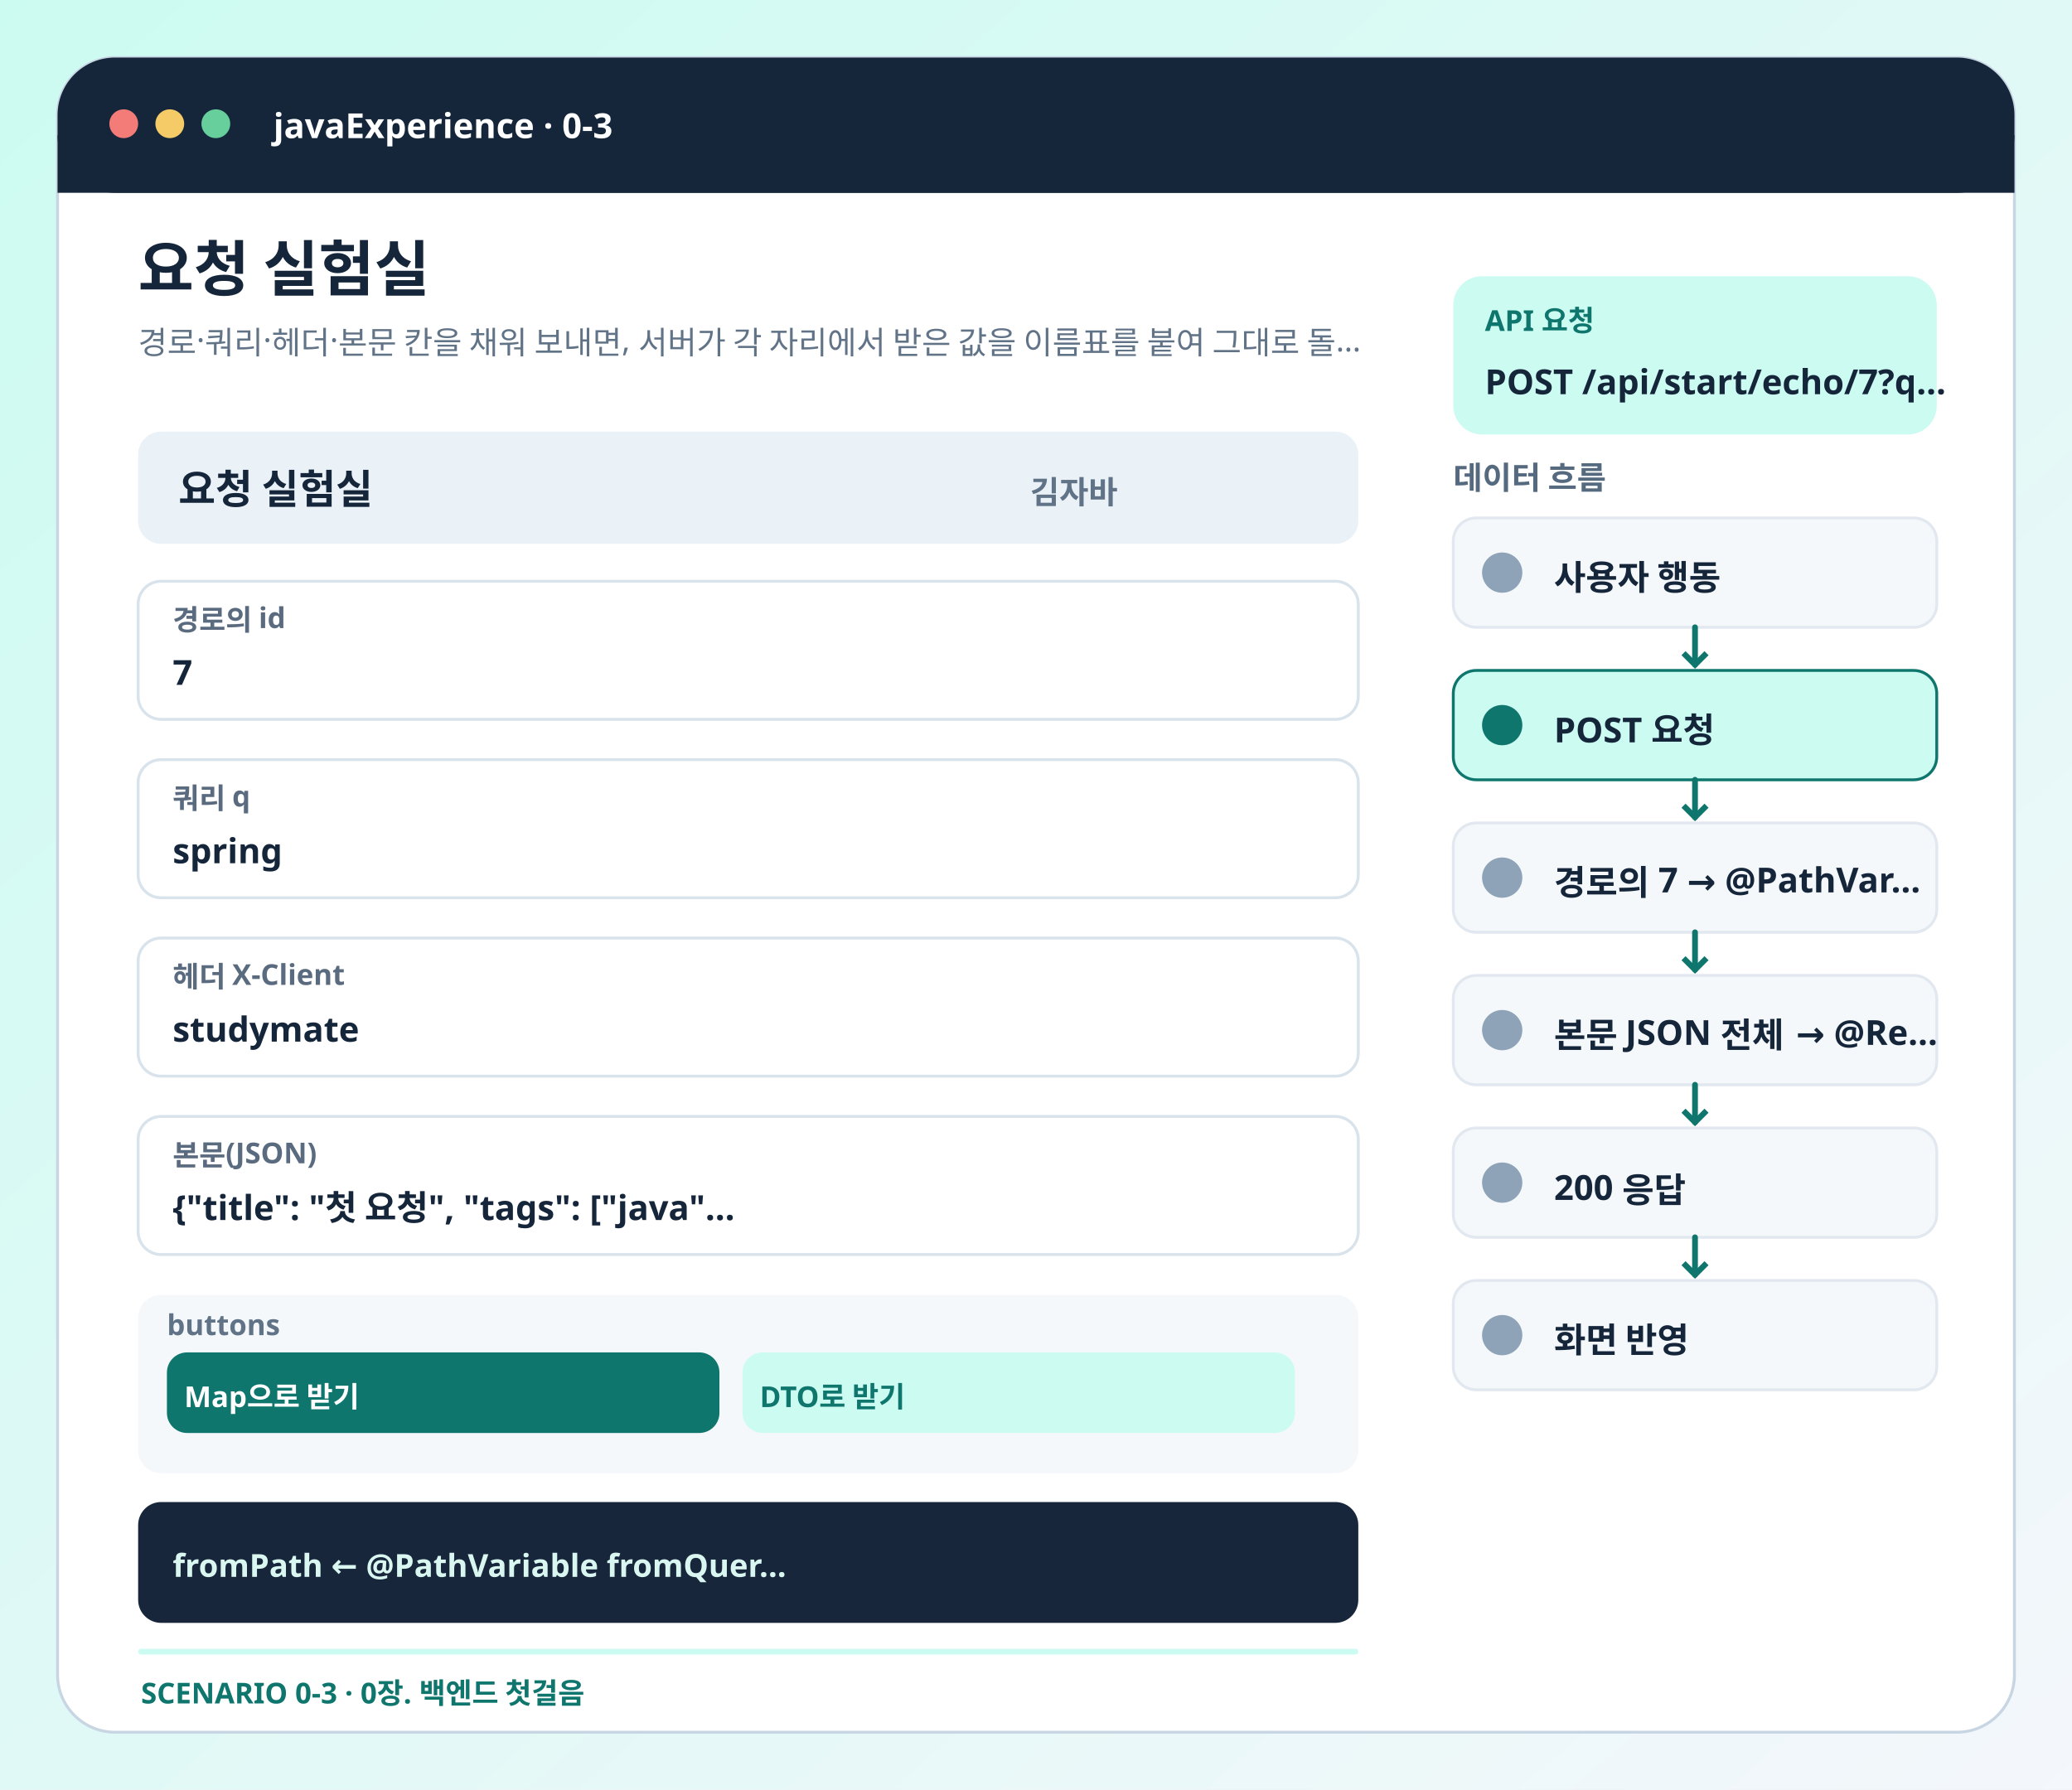
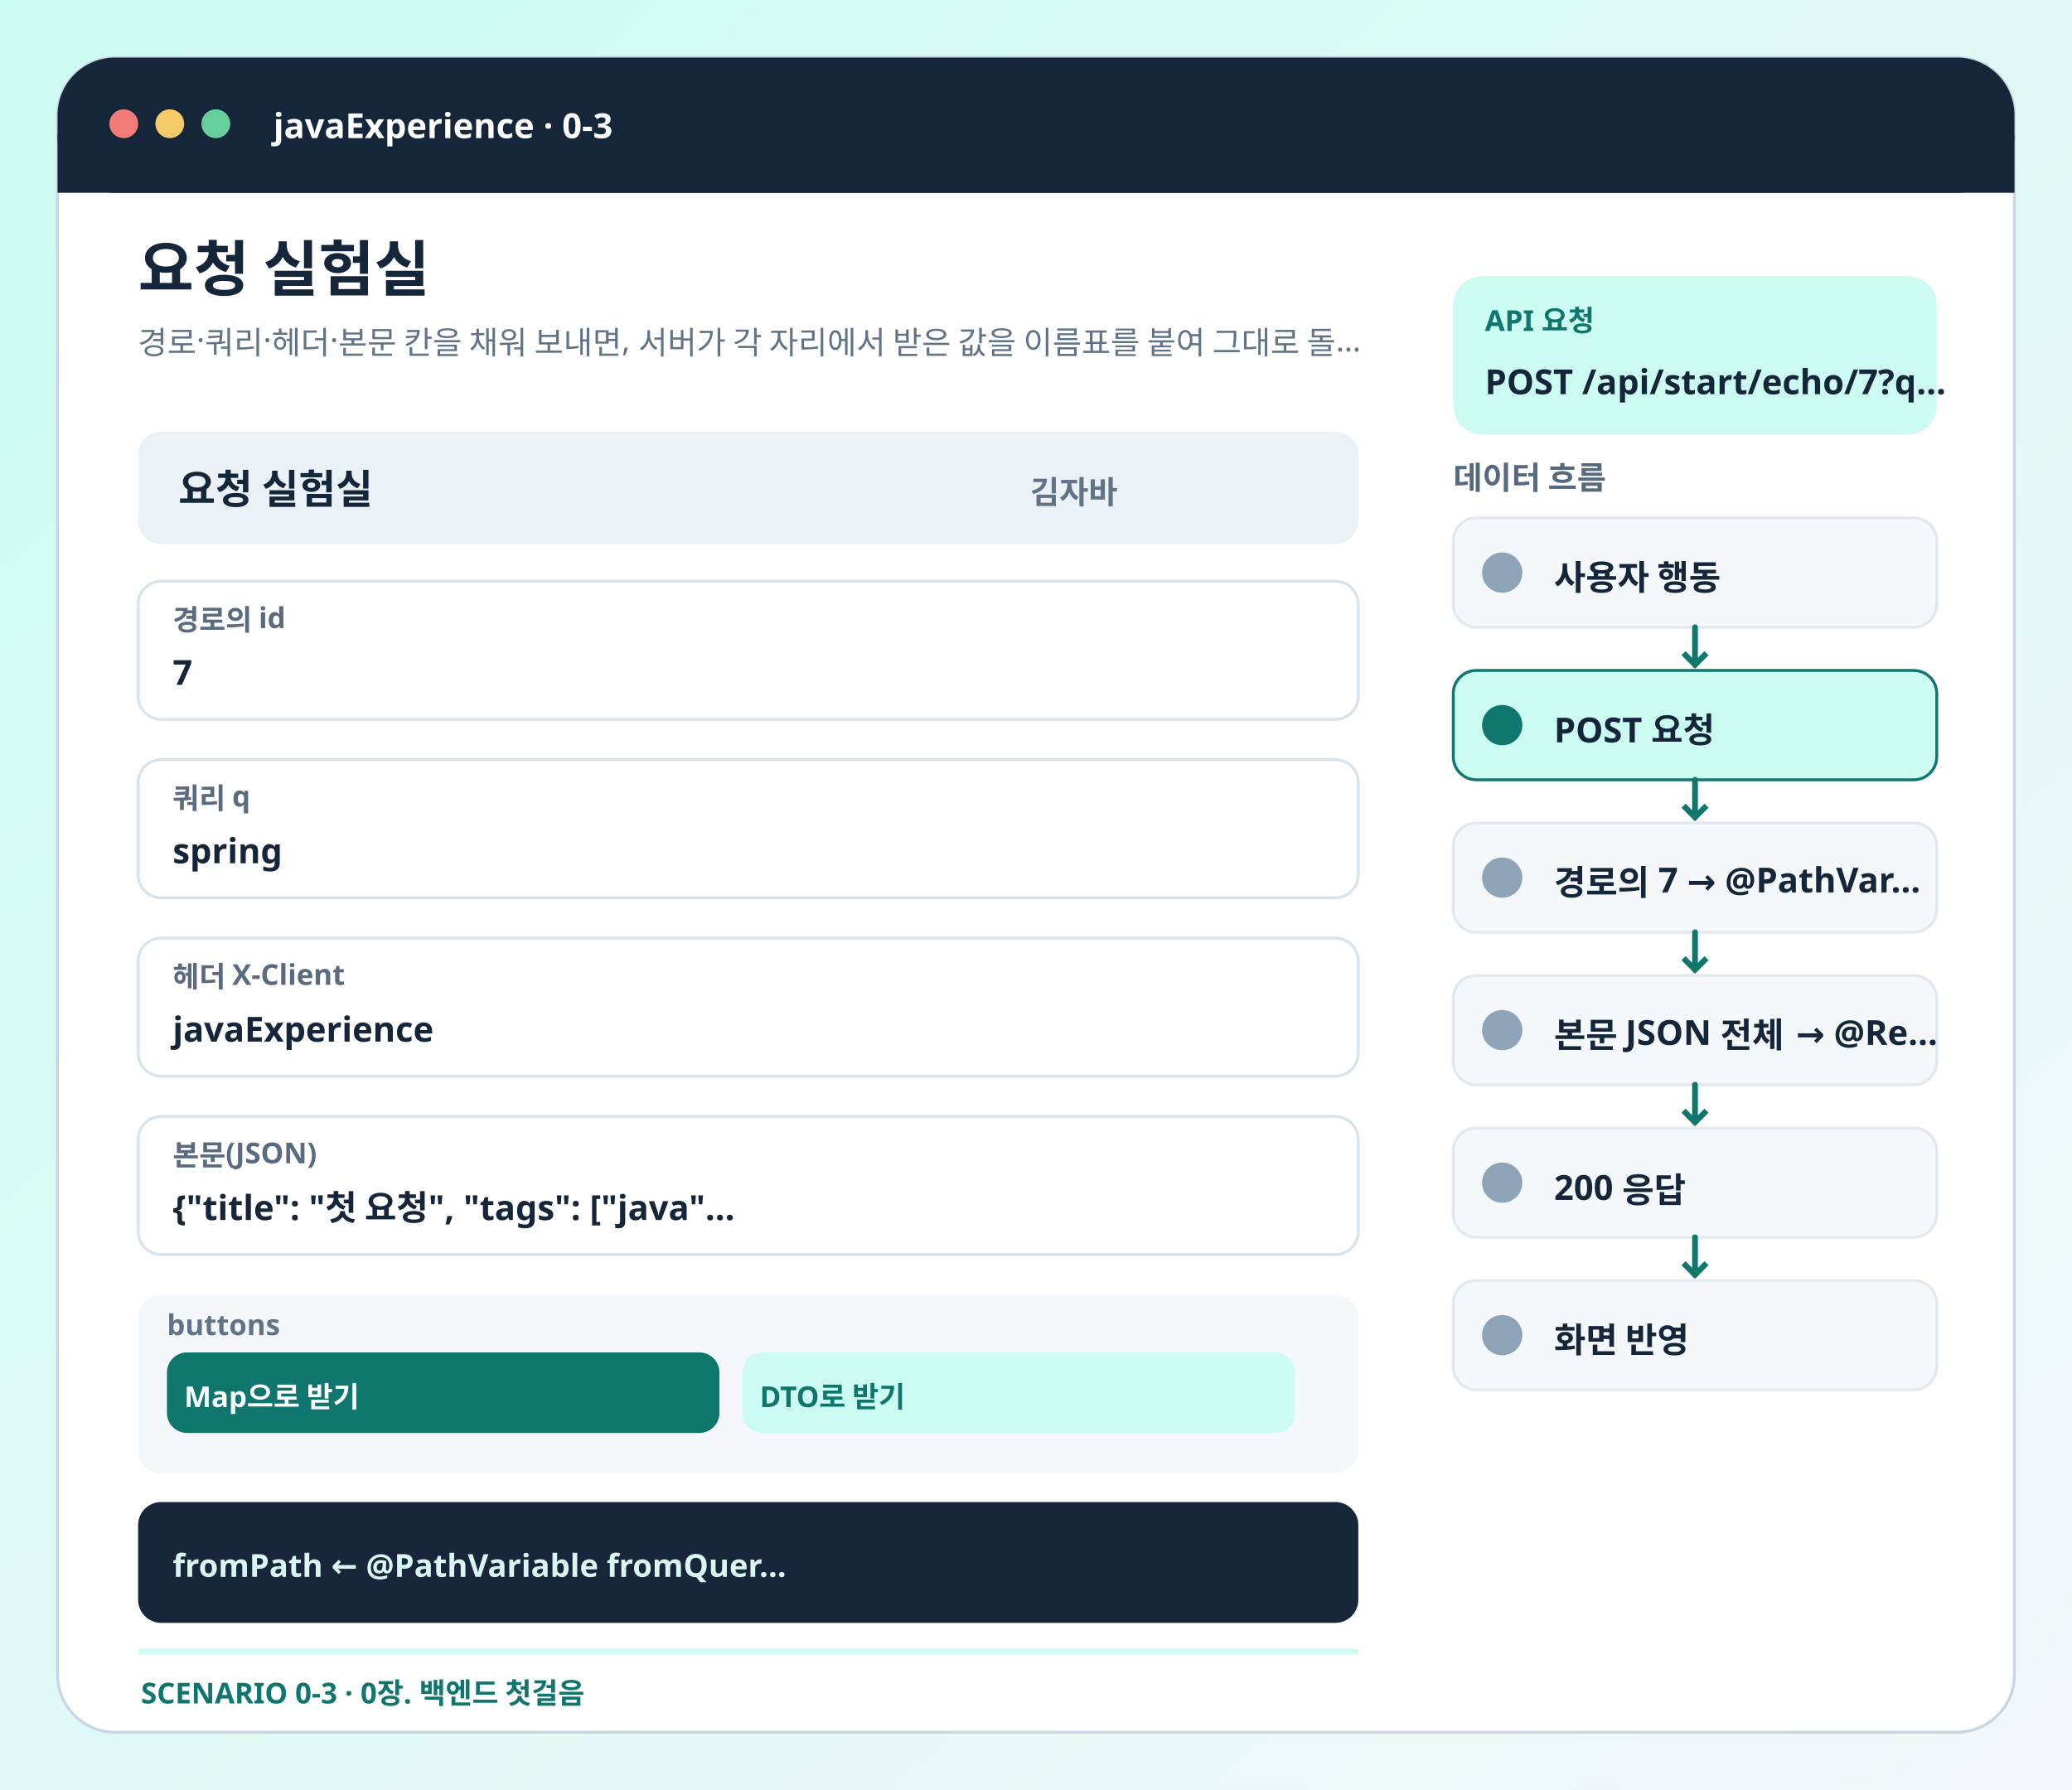
<svg xmlns="http://www.w3.org/2000/svg" viewBox="0 0 720 622" role="img" aria-labelledby="title desc">
  <defs>
    <linearGradient id="bg" x2="1" y2="1">
      <stop stop-color="#ccfbf1" />
      <stop offset="1" stop-color="#f4f7fb" />
    </linearGradient>
  </defs>
  <rect x="0" y="0" width="720" height="622" rx="0" fill="url(#bg)" stroke="none" />
  <rect x="20" y="20" width="680" height="582" rx="20" fill="#fff" stroke="#c8d5e3" />
  <rect x="20" y="20" width="680" height="47" rx="20" fill="#15263b" stroke="none" />
  <rect x="20" y="47" width="680" height="20" rx="0" fill="#15263b" stroke="none" />
  <circle cx="43" cy="43" r="5" fill="#f47c78" />
  <circle cx="59" cy="43" r="5" fill="#f5cb68" />
  <circle cx="75" cy="43" r="5" fill="#66cf9c" />
  <text x="95" y="48" fill="#fff" font-size="12" font-weight="750" font-family="Pretendard,Apple SD Gothic Neo,Noto Sans KR,sans-serif">javaExperience · 0-3</text>
  <text x="48" y="101" fill="#15263b" font-size="21" font-weight="800" font-family="Pretendard,Apple SD Gothic Neo,Noto Sans KR,sans-serif">요청 실험실</text>
  <text x="48" y="123" fill="#617387" font-size="11" font-weight="500" font-family="Pretendard,Apple SD Gothic Neo,Noto Sans KR,sans-serif">경로·쿼리·헤더·본문 칸을 채워 보내면, 서버가 각 자리에서 받은 값을 이름표를 붙여 그대로 돌…</text>
  <rect x="505" y="96" width="168" height="55" rx="10" fill="#ccfbf1" stroke="none" />
  <text x="516" y="115" fill="#0f766e" font-size="10" font-weight="700" font-family="Pretendard,Apple SD Gothic Neo,Noto Sans KR,sans-serif">API 요청</text>
  <text x="516" y="137" fill="#15263b" font-size="12" font-weight="800" font-family="Pretendard,Apple SD Gothic Neo,Noto Sans KR,sans-serif">POST /api/start/echo/7?q…</text>
  <rect x="48" y="150" width="424" height="39" rx="8" fill="#eaf1f7" stroke="none" />
  <text x="62" y="175" fill="#15263b" font-size="14" font-weight="700" font-family="Pretendard,Apple SD Gothic Neo,Noto Sans KR,sans-serif">요청 실험실</text>
  <text x="358" y="175" fill="#617387" font-size="11" font-weight="600" font-family="Pretendard,Apple SD Gothic Neo,Noto Sans KR,sans-serif">김자바</text>
  <rect x="48" y="202" width="424" height="48" rx="8" fill="#fff" stroke="#d9e3ec" />
  <text x="60" y="219" fill="#5b6b7f" font-size="10" font-weight="650" font-family="Pretendard,Apple SD Gothic Neo,Noto Sans KR,sans-serif">경로의 id</text>
  <text x="60" y="238" fill="#15263b" font-size="12" font-weight="600" font-family="Pretendard,Apple SD Gothic Neo,Noto Sans KR,sans-serif">7</text>
  <rect x="48" y="264" width="424" height="48" rx="8" fill="#fff" stroke="#d9e3ec" />
  <text x="60" y="281" fill="#5b6b7f" font-size="10" font-weight="650" font-family="Pretendard,Apple SD Gothic Neo,Noto Sans KR,sans-serif">쿼리 q</text>
  <text x="60" y="300" fill="#15263b" font-size="12" font-weight="600" font-family="Pretendard,Apple SD Gothic Neo,Noto Sans KR,sans-serif">spring</text>
  <rect x="48" y="326" width="424" height="48" rx="8" fill="#fff" stroke="#d9e3ec" />
  <text x="60" y="343" fill="#5b6b7f" font-size="10" font-weight="650" font-family="Pretendard,Apple SD Gothic Neo,Noto Sans KR,sans-serif">헤더 X-Client</text>
-   <text x="60" y="362" fill="#15263b" font-size="12" font-weight="600" font-family="Pretendard,Apple SD Gothic Neo,Noto Sans KR,sans-serif">studymate</text>
+   <text x="60" y="362" fill="#15263b" font-size="12" font-weight="600" font-family="Pretendard,Apple SD Gothic Neo,Noto Sans KR,sans-serif">javaExperience</text>
  <rect x="48" y="388" width="424" height="48" rx="8" fill="#fff" stroke="#d9e3ec" />
  <text x="60" y="405" fill="#5b6b7f" font-size="10" font-weight="650" font-family="Pretendard,Apple SD Gothic Neo,Noto Sans KR,sans-serif">본문(JSON)</text>
  <text x="60" y="424" fill="#15263b" font-size="12" font-weight="600" font-family="Pretendard,Apple SD Gothic Neo,Noto Sans KR,sans-serif">{"title": "첫 요청", "tags": ["java"…</text>
  <rect x="48" y="450" width="424" height="62" rx="8" fill="#f5f8fb" stroke="none" />
  <text x="58" y="464" fill="#617387" font-size="10" font-weight="700" font-family="Pretendard,Apple SD Gothic Neo,Noto Sans KR,sans-serif">buttons</text>
  <rect x="58" y="470" width="192" height="28" rx="7" fill="#0f766e" stroke="none" />
  <text x="64" y="489" fill="#fff" font-size="10" font-weight="700" font-family="Pretendard,Apple SD Gothic Neo,Noto Sans KR,sans-serif">Map으로 받기</text>
  <rect x="258" y="470" width="192" height="28" rx="7" fill="#ccfbf1" stroke="none" />
  <text x="264" y="489" fill="#0f766e" font-size="10" font-weight="700" font-family="Pretendard,Apple SD Gothic Neo,Noto Sans KR,sans-serif">DTO로 받기</text>
  <rect x="48" y="522" width="424" height="42" rx="8" fill="#17263a" stroke="none" />
  <text x="60" y="548" fill="#d9f7f0" font-size="11" font-weight="550" font-family="Pretendard,Apple SD Gothic Neo,Noto Sans KR,sans-serif">fromPath ← @PathVariable fromQuer…</text>
  <text x="505" y="170" fill="#566a7f" font-size="11" font-weight="750" font-family="Pretendard,Apple SD Gothic Neo,Noto Sans KR,sans-serif">데이터 흐름</text>
  <rect x="505" y="180" width="168" height="38" rx="8" fill="#f5f8fb" stroke="#e2e8ef" />
  <rect x="515" y="192" width="14" height="14" rx="7" fill="#8ea3b8" stroke="none" />
  <text x="540" y="205" fill="#15263b" font-size="12" font-weight="700" font-family="Pretendard,Apple SD Gothic Neo,Noto Sans KR,sans-serif">사용자 행동</text>
  <path d="M589 218v13" stroke="#0f766e" stroke-width="2" stroke-linecap="round" />
  <path d="m585 227 4 4 4-4" fill="none" stroke="#0f766e" stroke-width="2" />
  <rect x="505" y="233" width="168" height="38" rx="8" fill="#ccfbf1" stroke="#0f766e" />
  <rect x="515" y="245" width="14" height="14" rx="7" fill="#0f766e" stroke="none" />
  <text x="540" y="258" fill="#15263b" font-size="12" font-weight="700" font-family="Pretendard,Apple SD Gothic Neo,Noto Sans KR,sans-serif">POST 요청</text>
  <path d="M589 271v13" stroke="#0f766e" stroke-width="2" stroke-linecap="round" />
  <path d="m585 280 4 4 4-4" fill="none" stroke="#0f766e" stroke-width="2" />
  <rect x="505" y="286" width="168" height="38" rx="8" fill="#f5f8fb" stroke="#e2e8ef" />
  <rect x="515" y="298" width="14" height="14" rx="7" fill="#8ea3b8" stroke="none" />
  <text x="540" y="311" fill="#15263b" font-size="12" font-weight="700" font-family="Pretendard,Apple SD Gothic Neo,Noto Sans KR,sans-serif">경로의 7 → @PathVar…</text>
  <path d="M589 324v13" stroke="#0f766e" stroke-width="2" stroke-linecap="round" />
  <path d="m585 333 4 4 4-4" fill="none" stroke="#0f766e" stroke-width="2" />
  <rect x="505" y="339" width="168" height="38" rx="8" fill="#f5f8fb" stroke="#e2e8ef" />
  <rect x="515" y="351" width="14" height="14" rx="7" fill="#8ea3b8" stroke="none" />
  <text x="540" y="364" fill="#15263b" font-size="12" font-weight="700" font-family="Pretendard,Apple SD Gothic Neo,Noto Sans KR,sans-serif">본문 JSON 전체 → @Re…</text>
  <path d="M589 377v13" stroke="#0f766e" stroke-width="2" stroke-linecap="round" />
  <path d="m585 386 4 4 4-4" fill="none" stroke="#0f766e" stroke-width="2" />
  <rect x="505" y="392" width="168" height="38" rx="8" fill="#f5f8fb" stroke="#e2e8ef" />
  <rect x="515" y="404" width="14" height="14" rx="7" fill="#8ea3b8" stroke="none" />
  <text x="540" y="417" fill="#15263b" font-size="12" font-weight="700" font-family="Pretendard,Apple SD Gothic Neo,Noto Sans KR,sans-serif">200 응답</text>
  <path d="M589 430v13" stroke="#0f766e" stroke-width="2" stroke-linecap="round" />
  <path d="m585 439 4 4 4-4" fill="none" stroke="#0f766e" stroke-width="2" />
  <rect x="505" y="445" width="168" height="38" rx="8" fill="#f5f8fb" stroke="#e2e8ef" />
  <rect x="515" y="457" width="14" height="14" rx="7" fill="#8ea3b8" stroke="none" />
  <text x="540" y="470" fill="#15263b" font-size="12" font-weight="700" font-family="Pretendard,Apple SD Gothic Neo,Noto Sans KR,sans-serif">화면 반영</text>
  <rect x="48" y="573" width="424" height="2" rx="1" fill="#ccfbf1" stroke="none" />
  <text x="49" y="592" fill="#0f766e" font-size="10" font-weight="750" font-family="Pretendard,Apple SD Gothic Neo,Noto Sans KR,sans-serif">SCENARIO 0-3 · 0장. 백엔드 첫걸음</text>
</svg>
